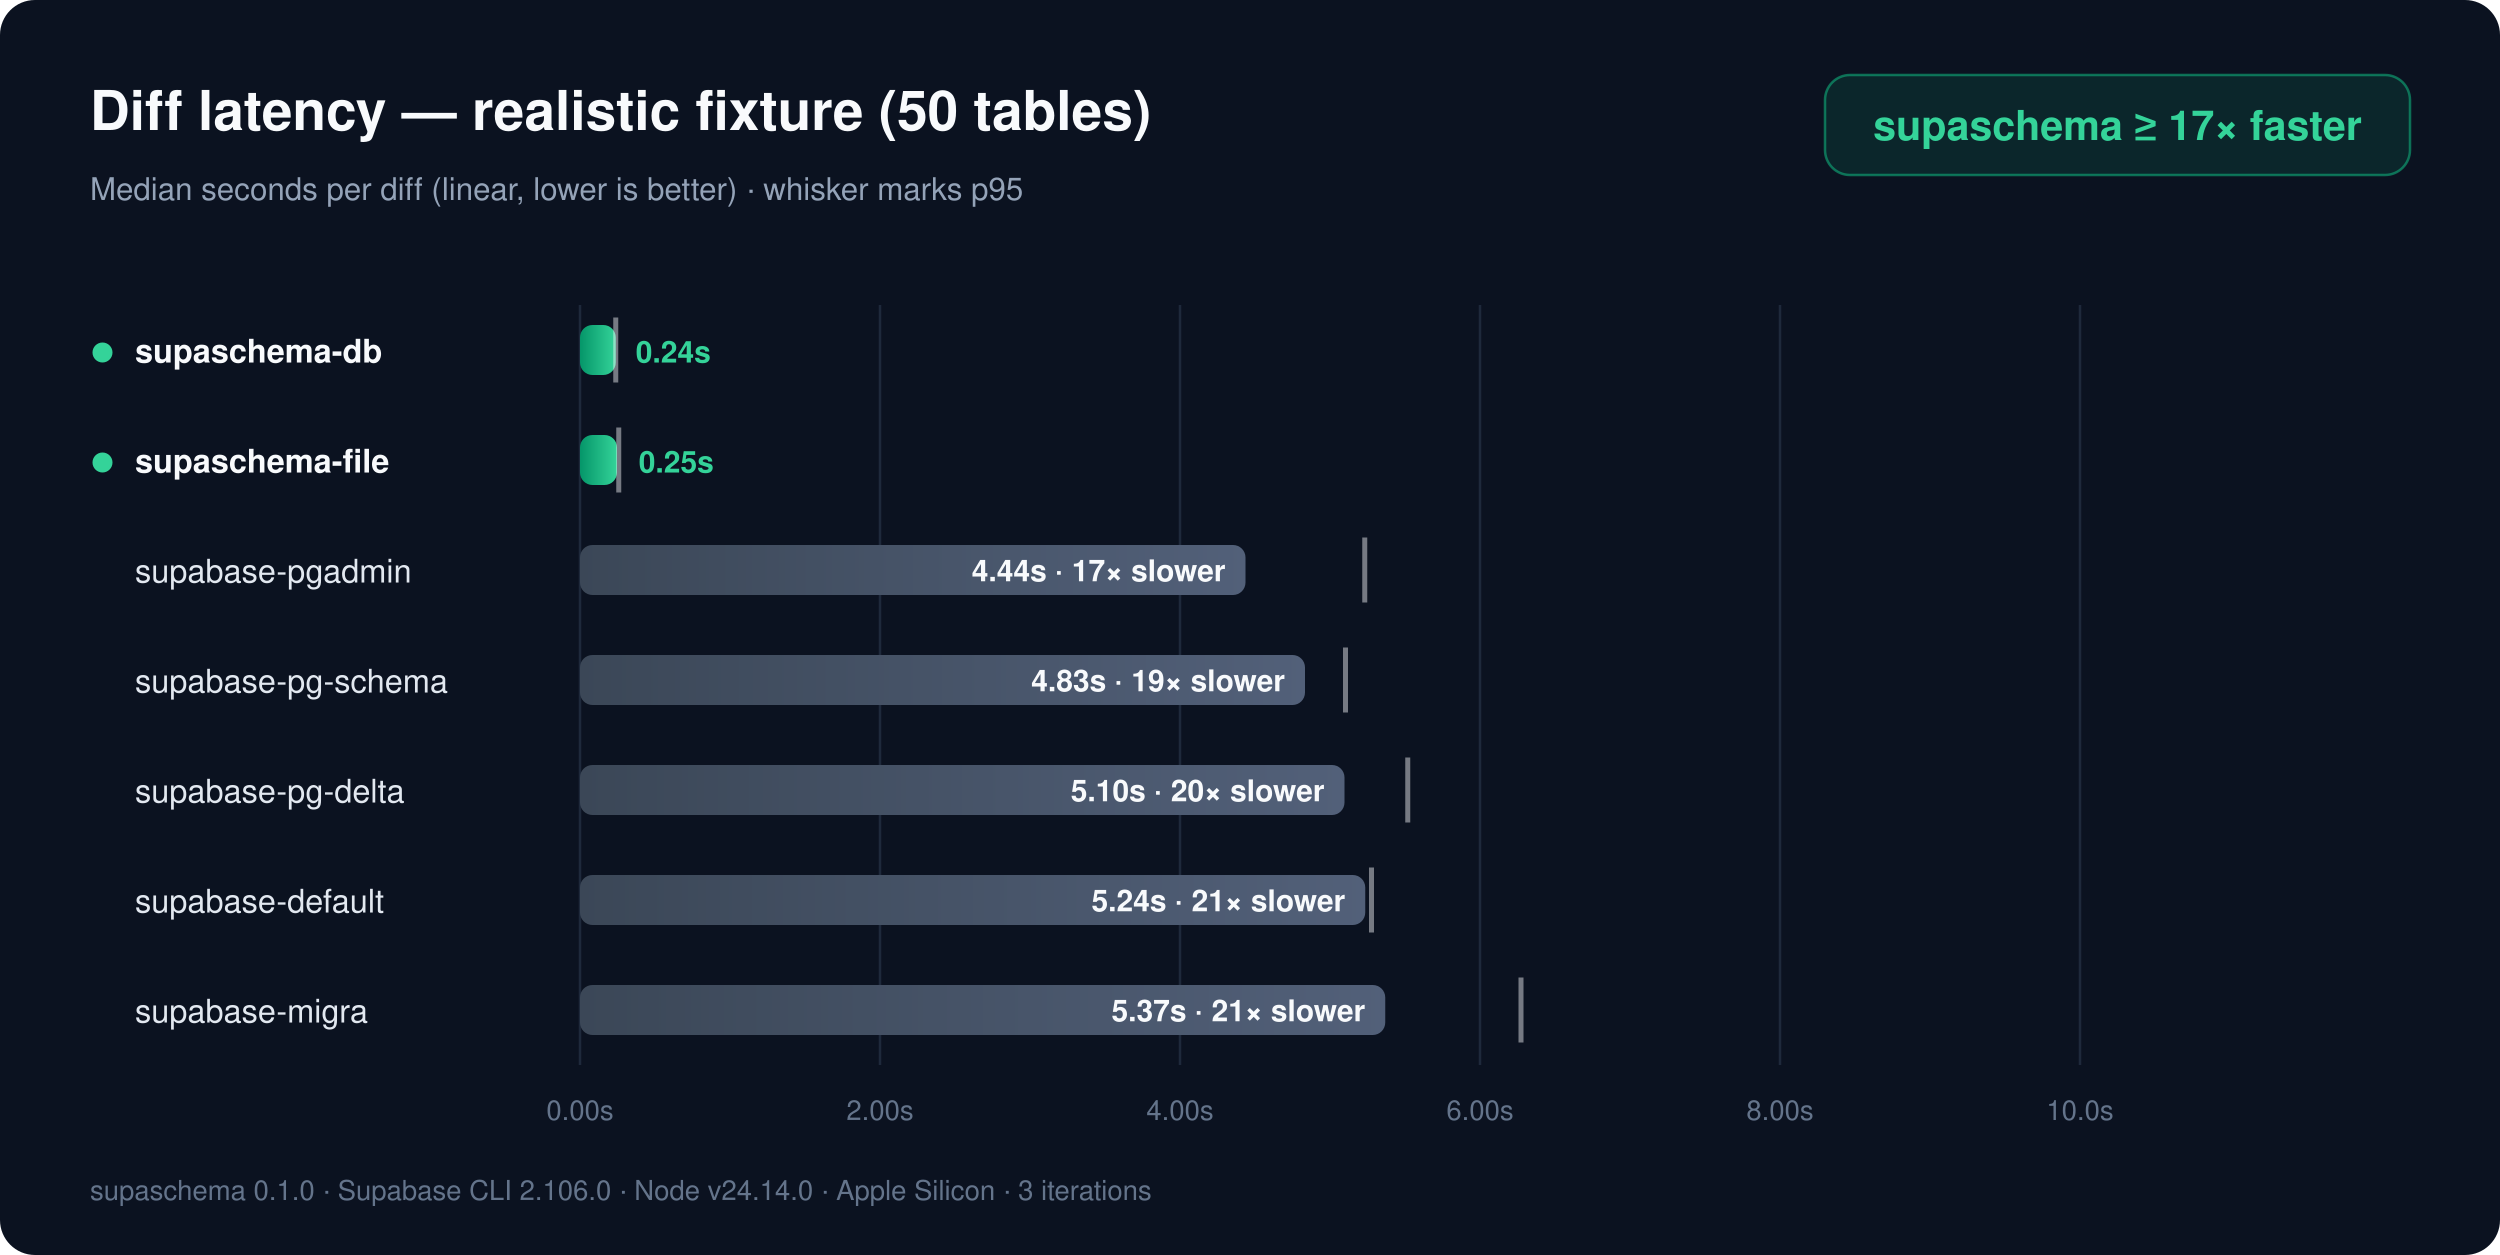
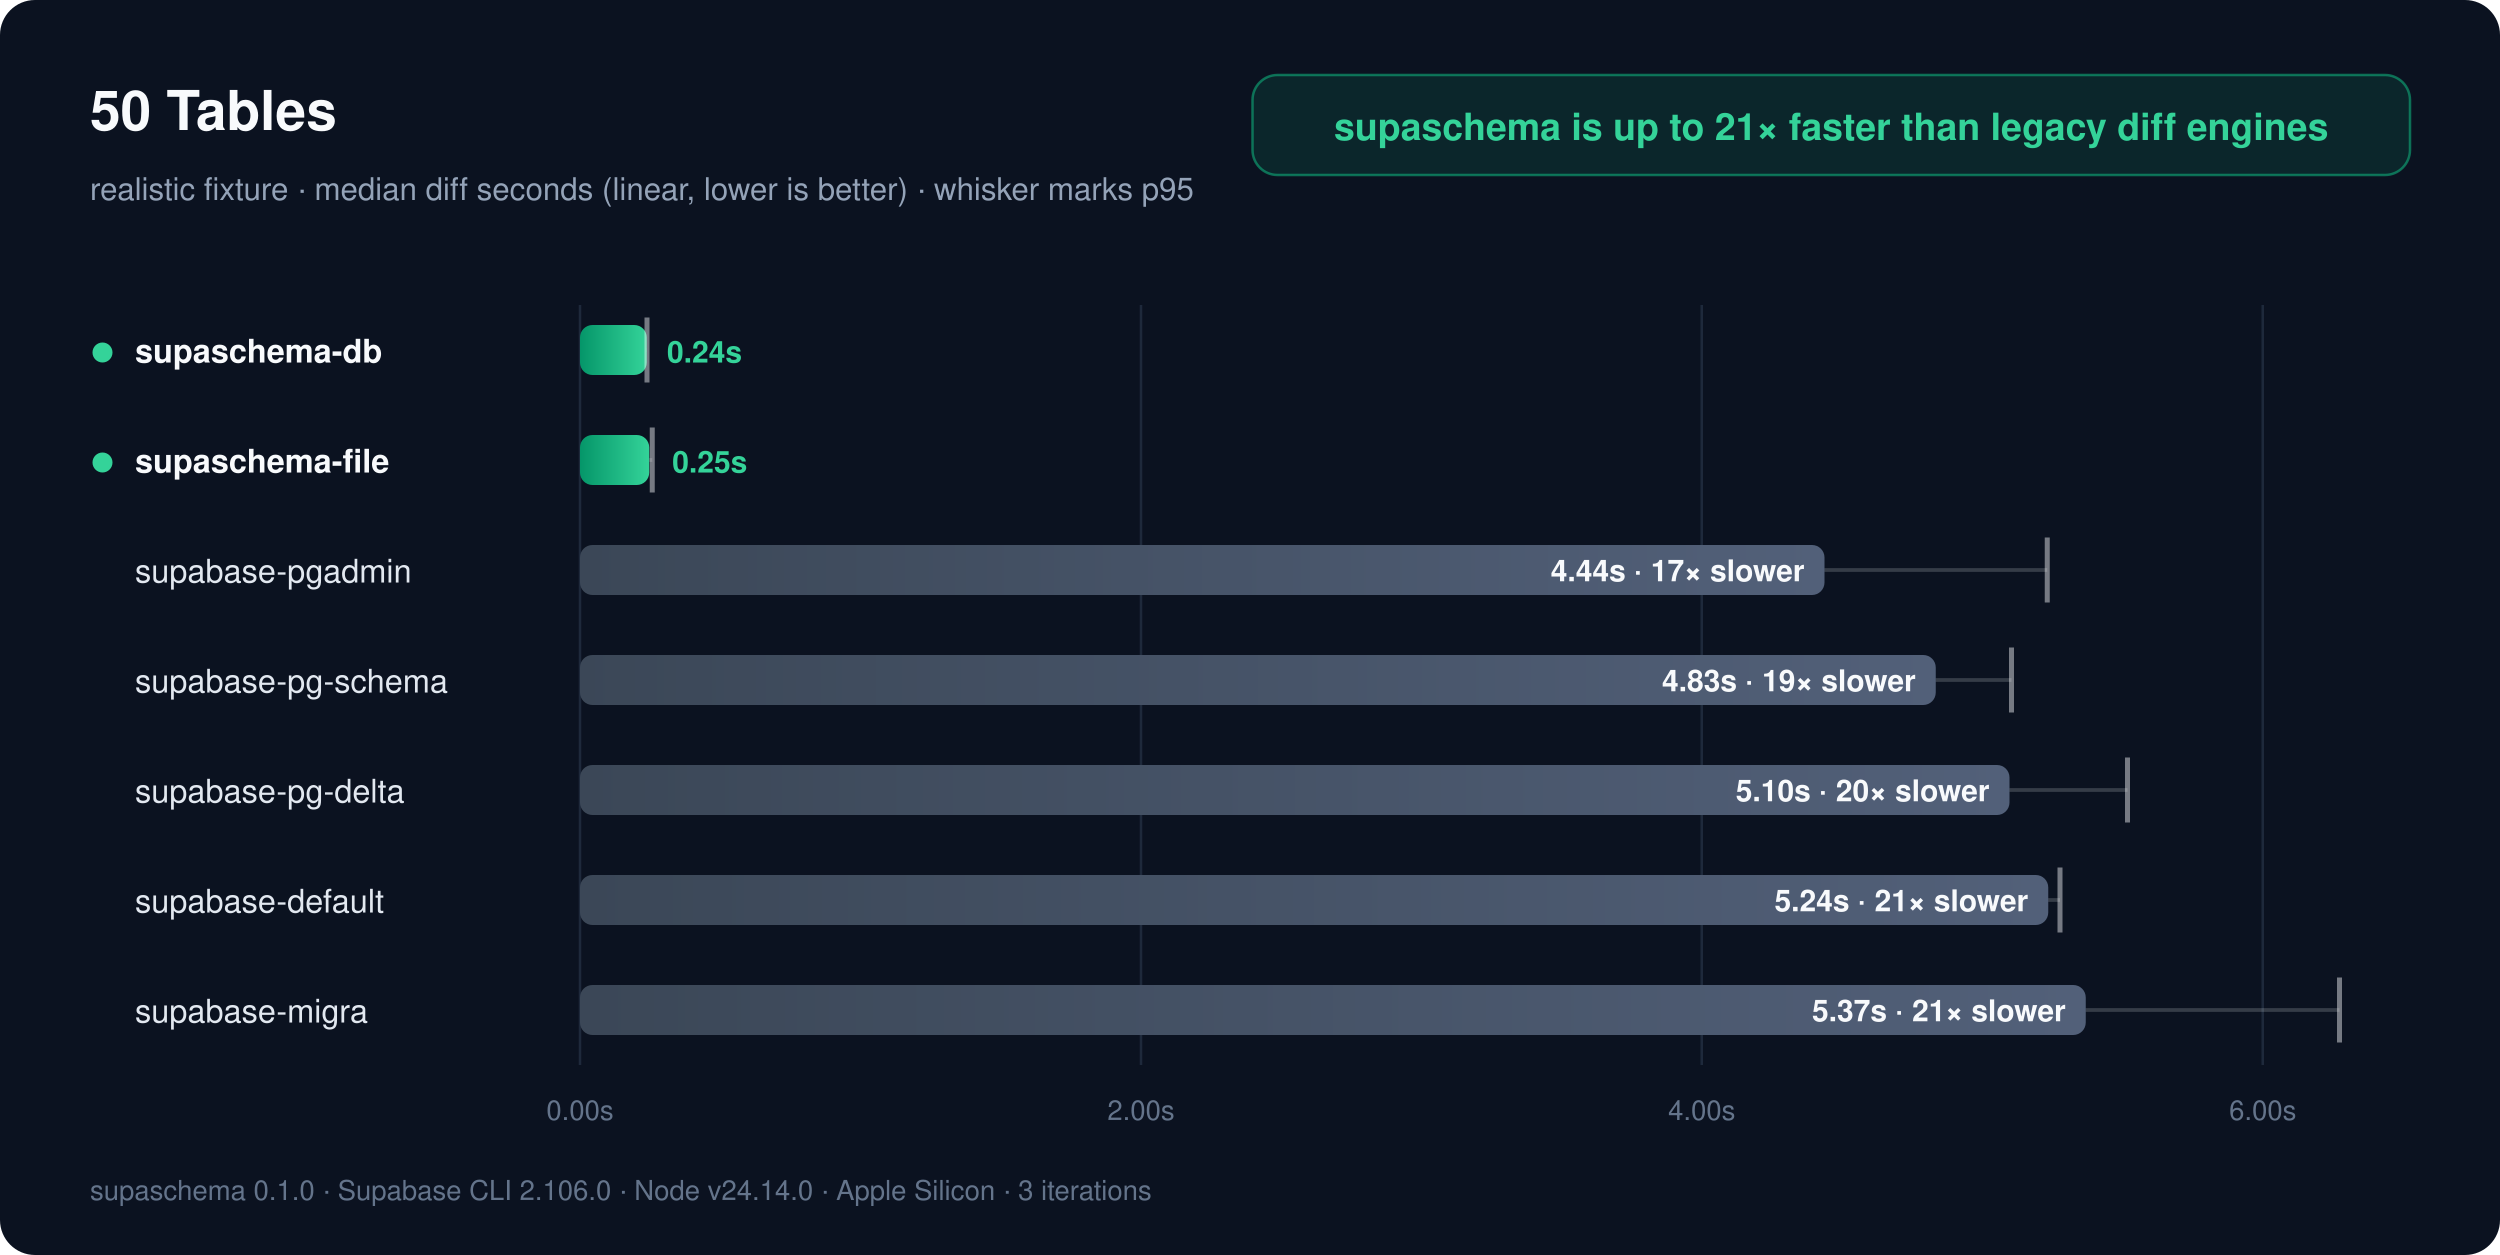
<svg xmlns="http://www.w3.org/2000/svg" width="1000" height="502" viewBox="0 0 1000 502" role="img">
  <defs>
    <linearGradient id="supaGradient" x1="0" y1="0" x2="1" y2="0">
      <stop offset="0%" stop-color="#059669" />
      <stop offset="100%" stop-color="#34d399" />
    </linearGradient>
    <linearGradient id="slateGradient" x1="0" y1="0" x2="1" y2="0">
      <stop offset="0%" stop-color="#3b4757" />
      <stop offset="100%" stop-color="#526079" />
    </linearGradient>
  </defs>
  <rect width="100%" height="100%" rx="14" fill="#0b1220" />
-   <text x="36.0" y="52.0" fill="#f8fafc" font-family="ui-sans-serif, system-ui, 'Segoe UI', Helvetica, Arial, sans-serif" font-size="22" font-weight="700">Diff latency — realistic fixture (50 tables)</text>
-   <text x="36.0" y="80.0" fill="#94a3b8" font-family="ui-sans-serif, system-ui, 'Segoe UI', Helvetica, Arial, sans-serif" font-size="12.5" font-weight="400">Median seconds per diff (linear, lower is better) · whisker marks p95</text>
-   <rect x="730" y="30" width="234" height="40" rx="10" fill="rgba(16,185,129,0.12)" stroke="#10b981" stroke-opacity="0.55" />
-   <text x="847.0" y="56.0" fill="#34d399" font-family="ui-sans-serif, system-ui, 'Segoe UI', Helvetica, Arial, sans-serif" font-size="16.5" font-weight="700" text-anchor="middle">supaschema ≥ 17× faster</text>
+   <text x="36.0" y="52.0" fill="#f8fafc" font-family="ui-sans-serif, system-ui, 'Segoe UI', Helvetica, Arial, sans-serif" font-size="22" font-weight="700">50 Tables</text>
+   <text x="36.0" y="80.0" fill="#94a3b8" font-family="ui-sans-serif, system-ui, 'Segoe UI', Helvetica, Arial, sans-serif" font-size="12.5" font-weight="400">realistic fixture · median diff seconds (linear, lower is better) · whisker marks p95</text>
+   <rect x="501" y="30" width="463" height="40" rx="10" fill="rgba(16,185,129,0.12)" stroke="#10b981" stroke-opacity="0.55" />
+   <text x="732.5" y="56.0" fill="#34d399" font-family="ui-sans-serif, system-ui, 'Segoe UI', Helvetica, Arial, sans-serif" font-size="15" font-weight="700" text-anchor="middle">supaschema is up to 21× faster than legacy diff engines</text>
  <line x1="232.0" y1="122" x2="232.0" y2="426" stroke="#1e293b" stroke-width="1" />
  <text x="232.0" y="448.0" fill="#64748b" font-family="ui-sans-serif, system-ui, 'Segoe UI', Helvetica, Arial, sans-serif" font-size="11" font-weight="400" text-anchor="middle">0.00s</text>
-   <line x1="352.0" y1="122" x2="352.0" y2="426" stroke="#1e293b" stroke-width="1" />
-   <text x="352.0" y="448.0" fill="#64748b" font-family="ui-sans-serif, system-ui, 'Segoe UI', Helvetica, Arial, sans-serif" font-size="11" font-weight="400" text-anchor="middle">2.00s</text>
-   <line x1="472.0" y1="122" x2="472.0" y2="426" stroke="#1e293b" stroke-width="1" />
-   <text x="472.0" y="448.0" fill="#64748b" font-family="ui-sans-serif, system-ui, 'Segoe UI', Helvetica, Arial, sans-serif" font-size="11" font-weight="400" text-anchor="middle">4.00s</text>
-   <line x1="592.0" y1="122" x2="592.0" y2="426" stroke="#1e293b" stroke-width="1" />
-   <text x="592.0" y="448.0" fill="#64748b" font-family="ui-sans-serif, system-ui, 'Segoe UI', Helvetica, Arial, sans-serif" font-size="11" font-weight="400" text-anchor="middle">6.00s</text>
-   <line x1="712.0" y1="122" x2="712.0" y2="426" stroke="#1e293b" stroke-width="1" />
-   <text x="712.0" y="448.0" fill="#64748b" font-family="ui-sans-serif, system-ui, 'Segoe UI', Helvetica, Arial, sans-serif" font-size="11" font-weight="400" text-anchor="middle">8.00s</text>
-   <line x1="832.0" y1="122" x2="832.0" y2="426" stroke="#1e293b" stroke-width="1" />
-   <text x="832.0" y="448.0" fill="#64748b" font-family="ui-sans-serif, system-ui, 'Segoe UI', Helvetica, Arial, sans-serif" font-size="11" font-weight="400" text-anchor="middle">10.0s</text>
+   <line x1="456.4" y1="122" x2="456.4" y2="426" stroke="#1e293b" stroke-width="1" />
+   <text x="456.4" y="448.0" fill="#64748b" font-family="ui-sans-serif, system-ui, 'Segoe UI', Helvetica, Arial, sans-serif" font-size="11" font-weight="400" text-anchor="middle">2.00s</text>
+   <line x1="680.7" y1="122" x2="680.7" y2="426" stroke="#1e293b" stroke-width="1" />
+   <text x="680.7" y="448.0" fill="#64748b" font-family="ui-sans-serif, system-ui, 'Segoe UI', Helvetica, Arial, sans-serif" font-size="11" font-weight="400" text-anchor="middle">4.00s</text>
+   <line x1="905.1" y1="122" x2="905.1" y2="426" stroke="#1e293b" stroke-width="1" />
+   <text x="905.1" y="448.0" fill="#64748b" font-family="ui-sans-serif, system-ui, 'Segoe UI', Helvetica, Arial, sans-serif" font-size="11" font-weight="400" text-anchor="middle">6.00s</text>
  <circle cx="41" cy="141" r="4" fill="#34d399" />
  <text x="54.0" y="145.0" fill="#f8fafc" font-family="ui-sans-serif, system-ui, 'Segoe UI', Helvetica, Arial, sans-serif" font-size="13" font-weight="650">supaschema-db</text>
-   <rect x="232" y="130" width="14.3" height="20" rx="5" fill="url(#supaGradient)" />
-   <line x1="246.3" y1="127" x2="246.3" y2="153" stroke="#f8fafc" stroke-opacity="0.45" stroke-width="2" />
-   <text x="254.3" y="145.0" fill="#34d399" font-family="ui-sans-serif, system-ui, 'Segoe UI', Helvetica, Arial, sans-serif" font-size="12" font-weight="700">0.24s</text>
+   <rect x="232" y="130" width="26.7" height="20" rx="5" fill="url(#supaGradient)" />
+   <line x1="258.7" y1="140" x2="258.8" y2="140" stroke="#f8fafc" stroke-opacity="0.18" stroke-width="1.5" />
+   <line x1="258.8" y1="127" x2="258.8" y2="153" stroke="#f8fafc" stroke-opacity="0.45" stroke-width="2" />
+   <text x="266.8" y="145.0" fill="#34d399" font-family="ui-sans-serif, system-ui, 'Segoe UI', Helvetica, Arial, sans-serif" font-size="12" font-weight="700">0.24s</text>
  <circle cx="41" cy="185" r="4" fill="#34d399" />
  <text x="54.0" y="189.0" fill="#f8fafc" font-family="ui-sans-serif, system-ui, 'Segoe UI', Helvetica, Arial, sans-serif" font-size="13" font-weight="650">supaschema-file</text>
-   <rect x="232" y="174" width="14.8" height="20" rx="5" fill="url(#supaGradient)" />
-   <line x1="247.5" y1="171" x2="247.5" y2="197" stroke="#f8fafc" stroke-opacity="0.45" stroke-width="2" />
-   <text x="255.5" y="189.0" fill="#34d399" font-family="ui-sans-serif, system-ui, 'Segoe UI', Helvetica, Arial, sans-serif" font-size="12" font-weight="700">0.25s</text>
+   <rect x="232" y="174" width="27.7" height="20" rx="5" fill="url(#supaGradient)" />
+   <line x1="259.7" y1="184" x2="260.9" y2="184" stroke="#f8fafc" stroke-opacity="0.18" stroke-width="1.5" />
+   <line x1="260.9" y1="171" x2="260.9" y2="197" stroke="#f8fafc" stroke-opacity="0.45" stroke-width="2" />
+   <text x="268.9" y="189.0" fill="#34d399" font-family="ui-sans-serif, system-ui, 'Segoe UI', Helvetica, Arial, sans-serif" font-size="12" font-weight="700">0.25s</text>
  <text x="54.0" y="233.0" fill="#e2e8f0" font-family="ui-sans-serif, system-ui, 'Segoe UI', Helvetica, Arial, sans-serif" font-size="13" font-weight="450">supabase-pgadmin</text>
-   <rect x="232" y="218" width="266.2" height="20" rx="5" fill="url(#slateGradient)" />
-   <line x1="545.9" y1="215" x2="545.9" y2="241" stroke="#f8fafc" stroke-opacity="0.45" stroke-width="2" />
-   <text x="490.2" y="232.5" fill="#f8fafc" font-family="ui-sans-serif, system-ui, 'Segoe UI', Helvetica, Arial, sans-serif" font-size="12" font-weight="600" text-anchor="end">4.44s · 17× slower</text>
+   <rect x="232" y="218" width="497.8" height="20" rx="5" fill="url(#slateGradient)" />
+   <line x1="729.8" y1="228" x2="818.9" y2="228" stroke="#f8fafc" stroke-opacity="0.18" stroke-width="1.5" />
+   <line x1="818.9" y1="215" x2="818.9" y2="241" stroke="#f8fafc" stroke-opacity="0.45" stroke-width="2" />
+   <text x="721.8" y="232.5" fill="#f8fafc" font-family="ui-sans-serif, system-ui, 'Segoe UI', Helvetica, Arial, sans-serif" font-size="12" font-weight="600" text-anchor="end">4.44s · 17× slower</text>
  <text x="54.0" y="277.0" fill="#e2e8f0" font-family="ui-sans-serif, system-ui, 'Segoe UI', Helvetica, Arial, sans-serif" font-size="13" font-weight="450">supabase-pg-schema</text>
-   <rect x="232" y="262" width="290.0" height="20" rx="5" fill="url(#slateGradient)" />
-   <line x1="538.2" y1="259" x2="538.2" y2="285" stroke="#f8fafc" stroke-opacity="0.45" stroke-width="2" />
-   <text x="514.0" y="276.5" fill="#f8fafc" font-family="ui-sans-serif, system-ui, 'Segoe UI', Helvetica, Arial, sans-serif" font-size="12" font-weight="600" text-anchor="end">4.83s · 19× slower</text>
+   <rect x="232" y="262" width="542.3" height="20" rx="5" fill="url(#slateGradient)" />
+   <line x1="774.3" y1="272" x2="804.6" y2="272" stroke="#f8fafc" stroke-opacity="0.18" stroke-width="1.5" />
+   <line x1="804.6" y1="259" x2="804.6" y2="285" stroke="#f8fafc" stroke-opacity="0.45" stroke-width="2" />
+   <text x="766.3" y="276.5" fill="#f8fafc" font-family="ui-sans-serif, system-ui, 'Segoe UI', Helvetica, Arial, sans-serif" font-size="12" font-weight="600" text-anchor="end">4.83s · 19× slower</text>
  <text x="54.0" y="321.0" fill="#e2e8f0" font-family="ui-sans-serif, system-ui, 'Segoe UI', Helvetica, Arial, sans-serif" font-size="13" font-weight="450">supabase-pg-delta</text>
-   <rect x="232" y="306" width="305.8" height="20" rx="5" fill="url(#slateGradient)" />
-   <line x1="563.1" y1="303" x2="563.1" y2="329" stroke="#f8fafc" stroke-opacity="0.45" stroke-width="2" />
-   <text x="529.8" y="320.5" fill="#f8fafc" font-family="ui-sans-serif, system-ui, 'Segoe UI', Helvetica, Arial, sans-serif" font-size="12" font-weight="600" text-anchor="end">5.10s · 20× slower</text>
+   <rect x="232" y="306" width="571.8" height="20" rx="5" fill="url(#slateGradient)" />
+   <line x1="803.8" y1="316" x2="851.0" y2="316" stroke="#f8fafc" stroke-opacity="0.18" stroke-width="1.5" />
+   <line x1="851.0" y1="303" x2="851.0" y2="329" stroke="#f8fafc" stroke-opacity="0.45" stroke-width="2" />
+   <text x="795.8" y="320.5" fill="#f8fafc" font-family="ui-sans-serif, system-ui, 'Segoe UI', Helvetica, Arial, sans-serif" font-size="12" font-weight="600" text-anchor="end">5.10s · 20× slower</text>
  <text x="54.0" y="365.0" fill="#e2e8f0" font-family="ui-sans-serif, system-ui, 'Segoe UI', Helvetica, Arial, sans-serif" font-size="13" font-weight="450">supabase-default</text>
-   <rect x="232" y="350" width="314.1" height="20" rx="5" fill="url(#slateGradient)" />
-   <line x1="548.6" y1="347" x2="548.6" y2="373" stroke="#f8fafc" stroke-opacity="0.45" stroke-width="2" />
-   <text x="538.1" y="364.5" fill="#f8fafc" font-family="ui-sans-serif, system-ui, 'Segoe UI', Helvetica, Arial, sans-serif" font-size="12" font-weight="600" text-anchor="end">5.24s · 21× slower</text>
+   <rect x="232" y="350" width="587.3" height="20" rx="5" fill="url(#slateGradient)" />
+   <line x1="819.3" y1="360" x2="824.0" y2="360" stroke="#f8fafc" stroke-opacity="0.18" stroke-width="1.5" />
+   <line x1="824.0" y1="347" x2="824.0" y2="373" stroke="#f8fafc" stroke-opacity="0.45" stroke-width="2" />
+   <text x="811.3" y="364.5" fill="#f8fafc" font-family="ui-sans-serif, system-ui, 'Segoe UI', Helvetica, Arial, sans-serif" font-size="12" font-weight="600" text-anchor="end">5.24s · 21× slower</text>
  <text x="54.0" y="409.0" fill="#e2e8f0" font-family="ui-sans-serif, system-ui, 'Segoe UI', Helvetica, Arial, sans-serif" font-size="13" font-weight="450">supabase-migra</text>
-   <rect x="232" y="394" width="322.1" height="20" rx="5" fill="url(#slateGradient)" />
-   <line x1="608.4" y1="391" x2="608.4" y2="417" stroke="#f8fafc" stroke-opacity="0.45" stroke-width="2" />
-   <text x="546.1" y="408.5" fill="#f8fafc" font-family="ui-sans-serif, system-ui, 'Segoe UI', Helvetica, Arial, sans-serif" font-size="12" font-weight="600" text-anchor="end">5.37s · 21× slower</text>
+   <rect x="232" y="394" width="602.3" height="20" rx="5" fill="url(#slateGradient)" />
+   <line x1="834.3" y1="404" x2="935.8" y2="404" stroke="#f8fafc" stroke-opacity="0.18" stroke-width="1.5" />
+   <line x1="935.8" y1="391" x2="935.8" y2="417" stroke="#f8fafc" stroke-opacity="0.45" stroke-width="2" />
+   <text x="826.3" y="408.5" fill="#f8fafc" font-family="ui-sans-serif, system-ui, 'Segoe UI', Helvetica, Arial, sans-serif" font-size="12" font-weight="600" text-anchor="end">5.37s · 21× slower</text>
  <text x="36.0" y="480.0" fill="#64748b" font-family="ui-sans-serif, system-ui, 'Segoe UI', Helvetica, Arial, sans-serif" font-size="11" font-weight="400">supaschema 0.1.0  ·  Supabase CLI 2.106.0  ·  Node v24.14.0  ·  Apple Silicon  ·  3 iterations</text>
</svg>
